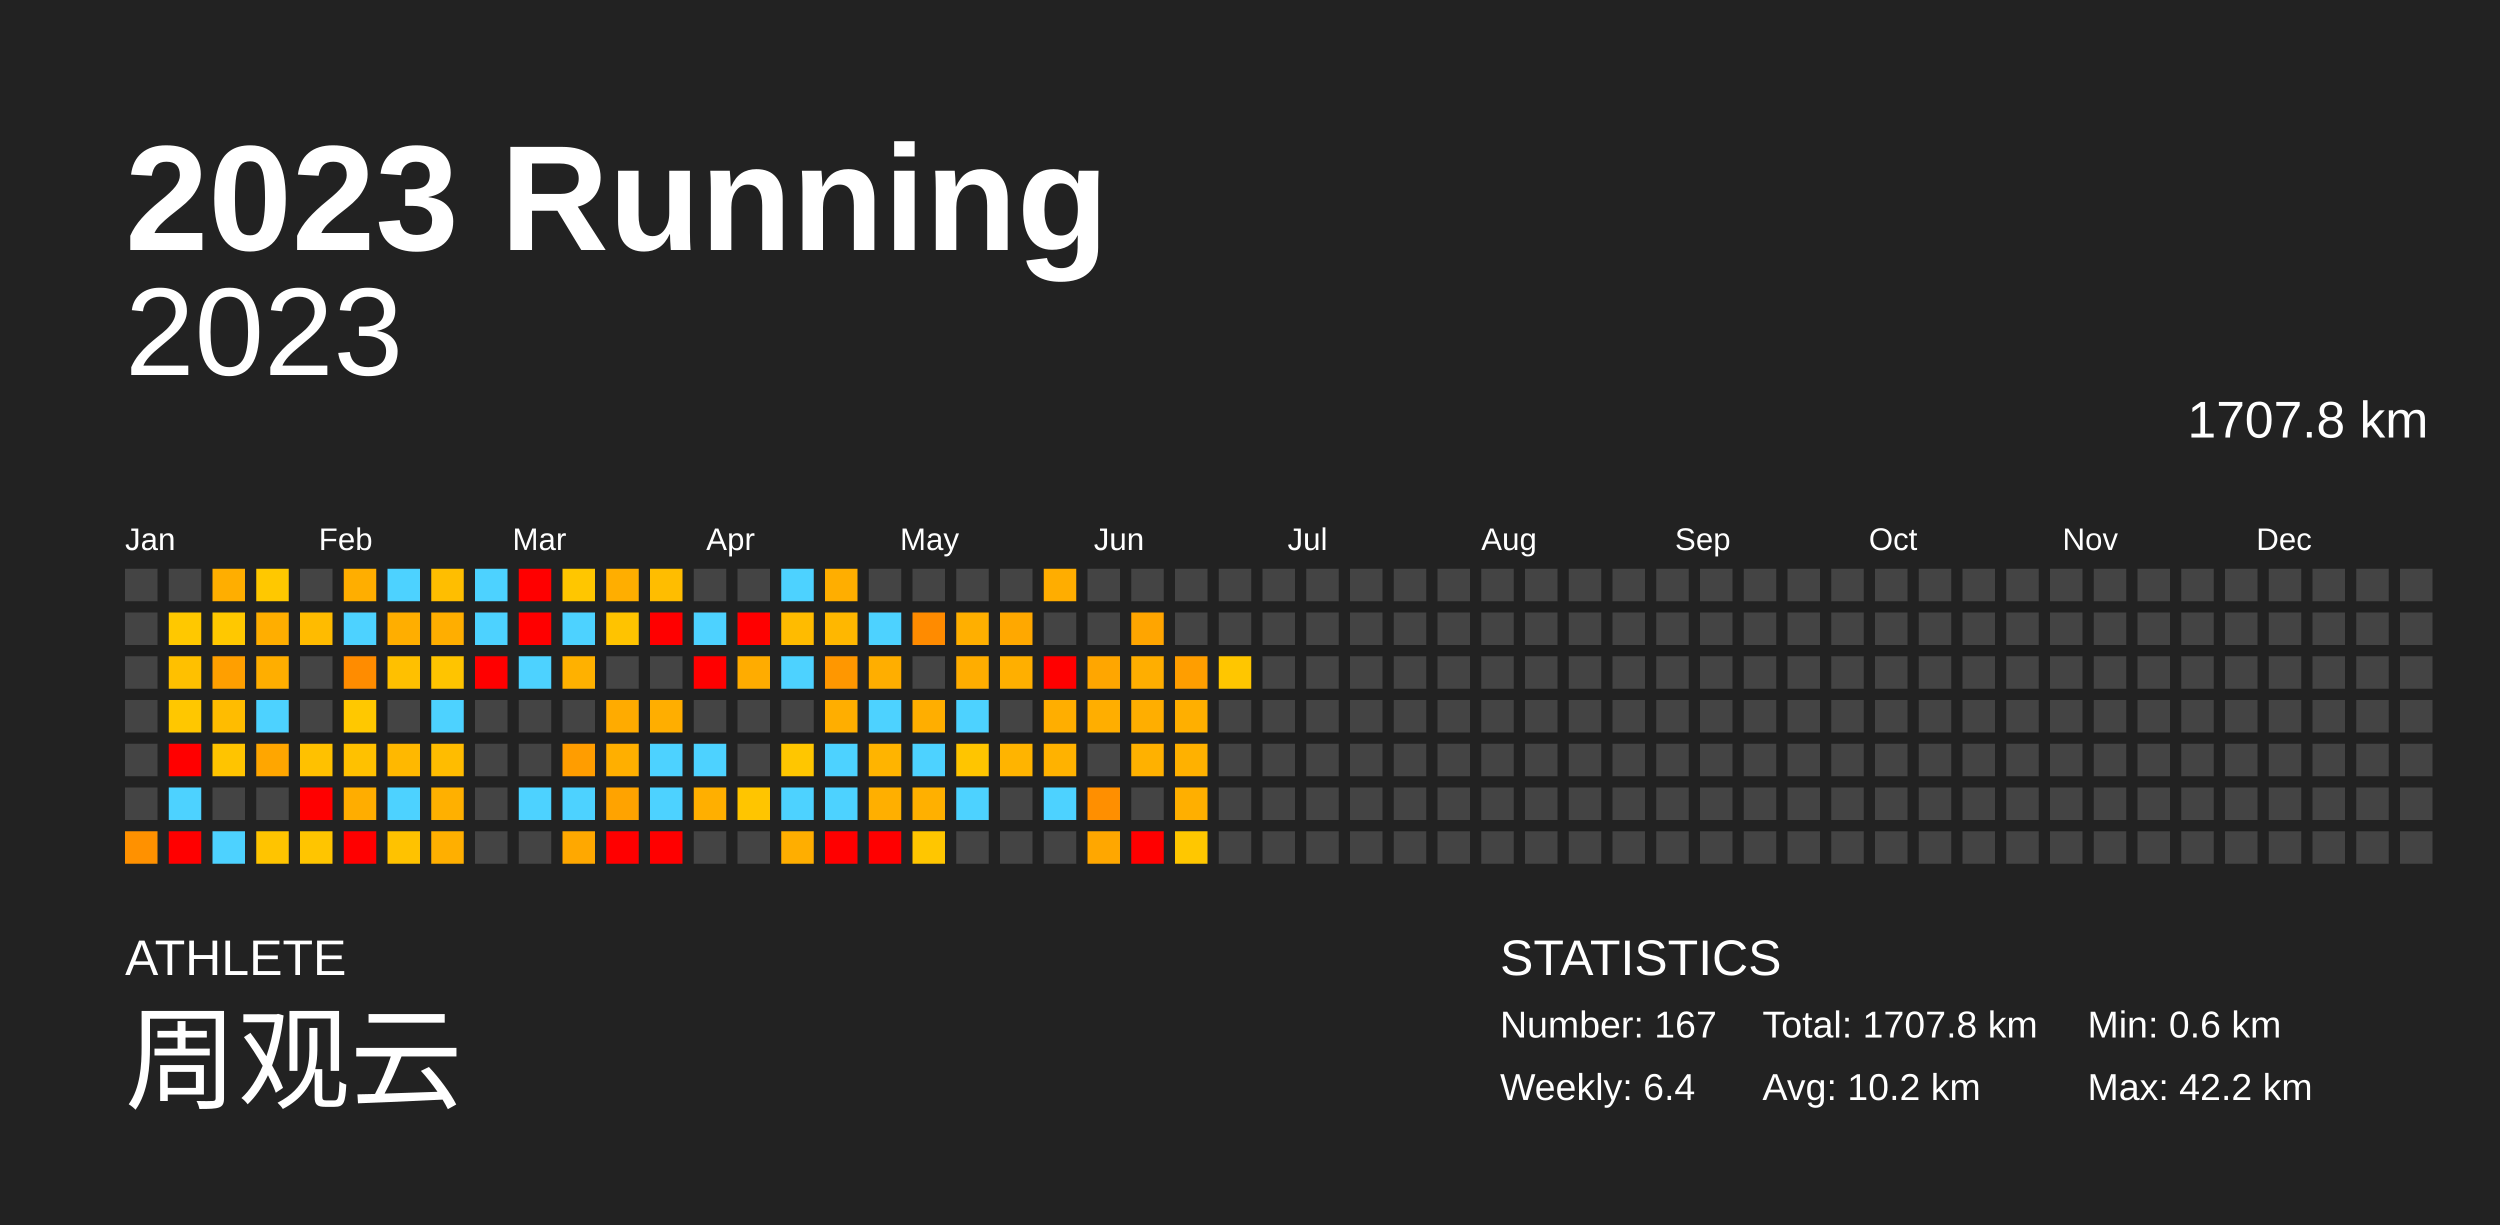
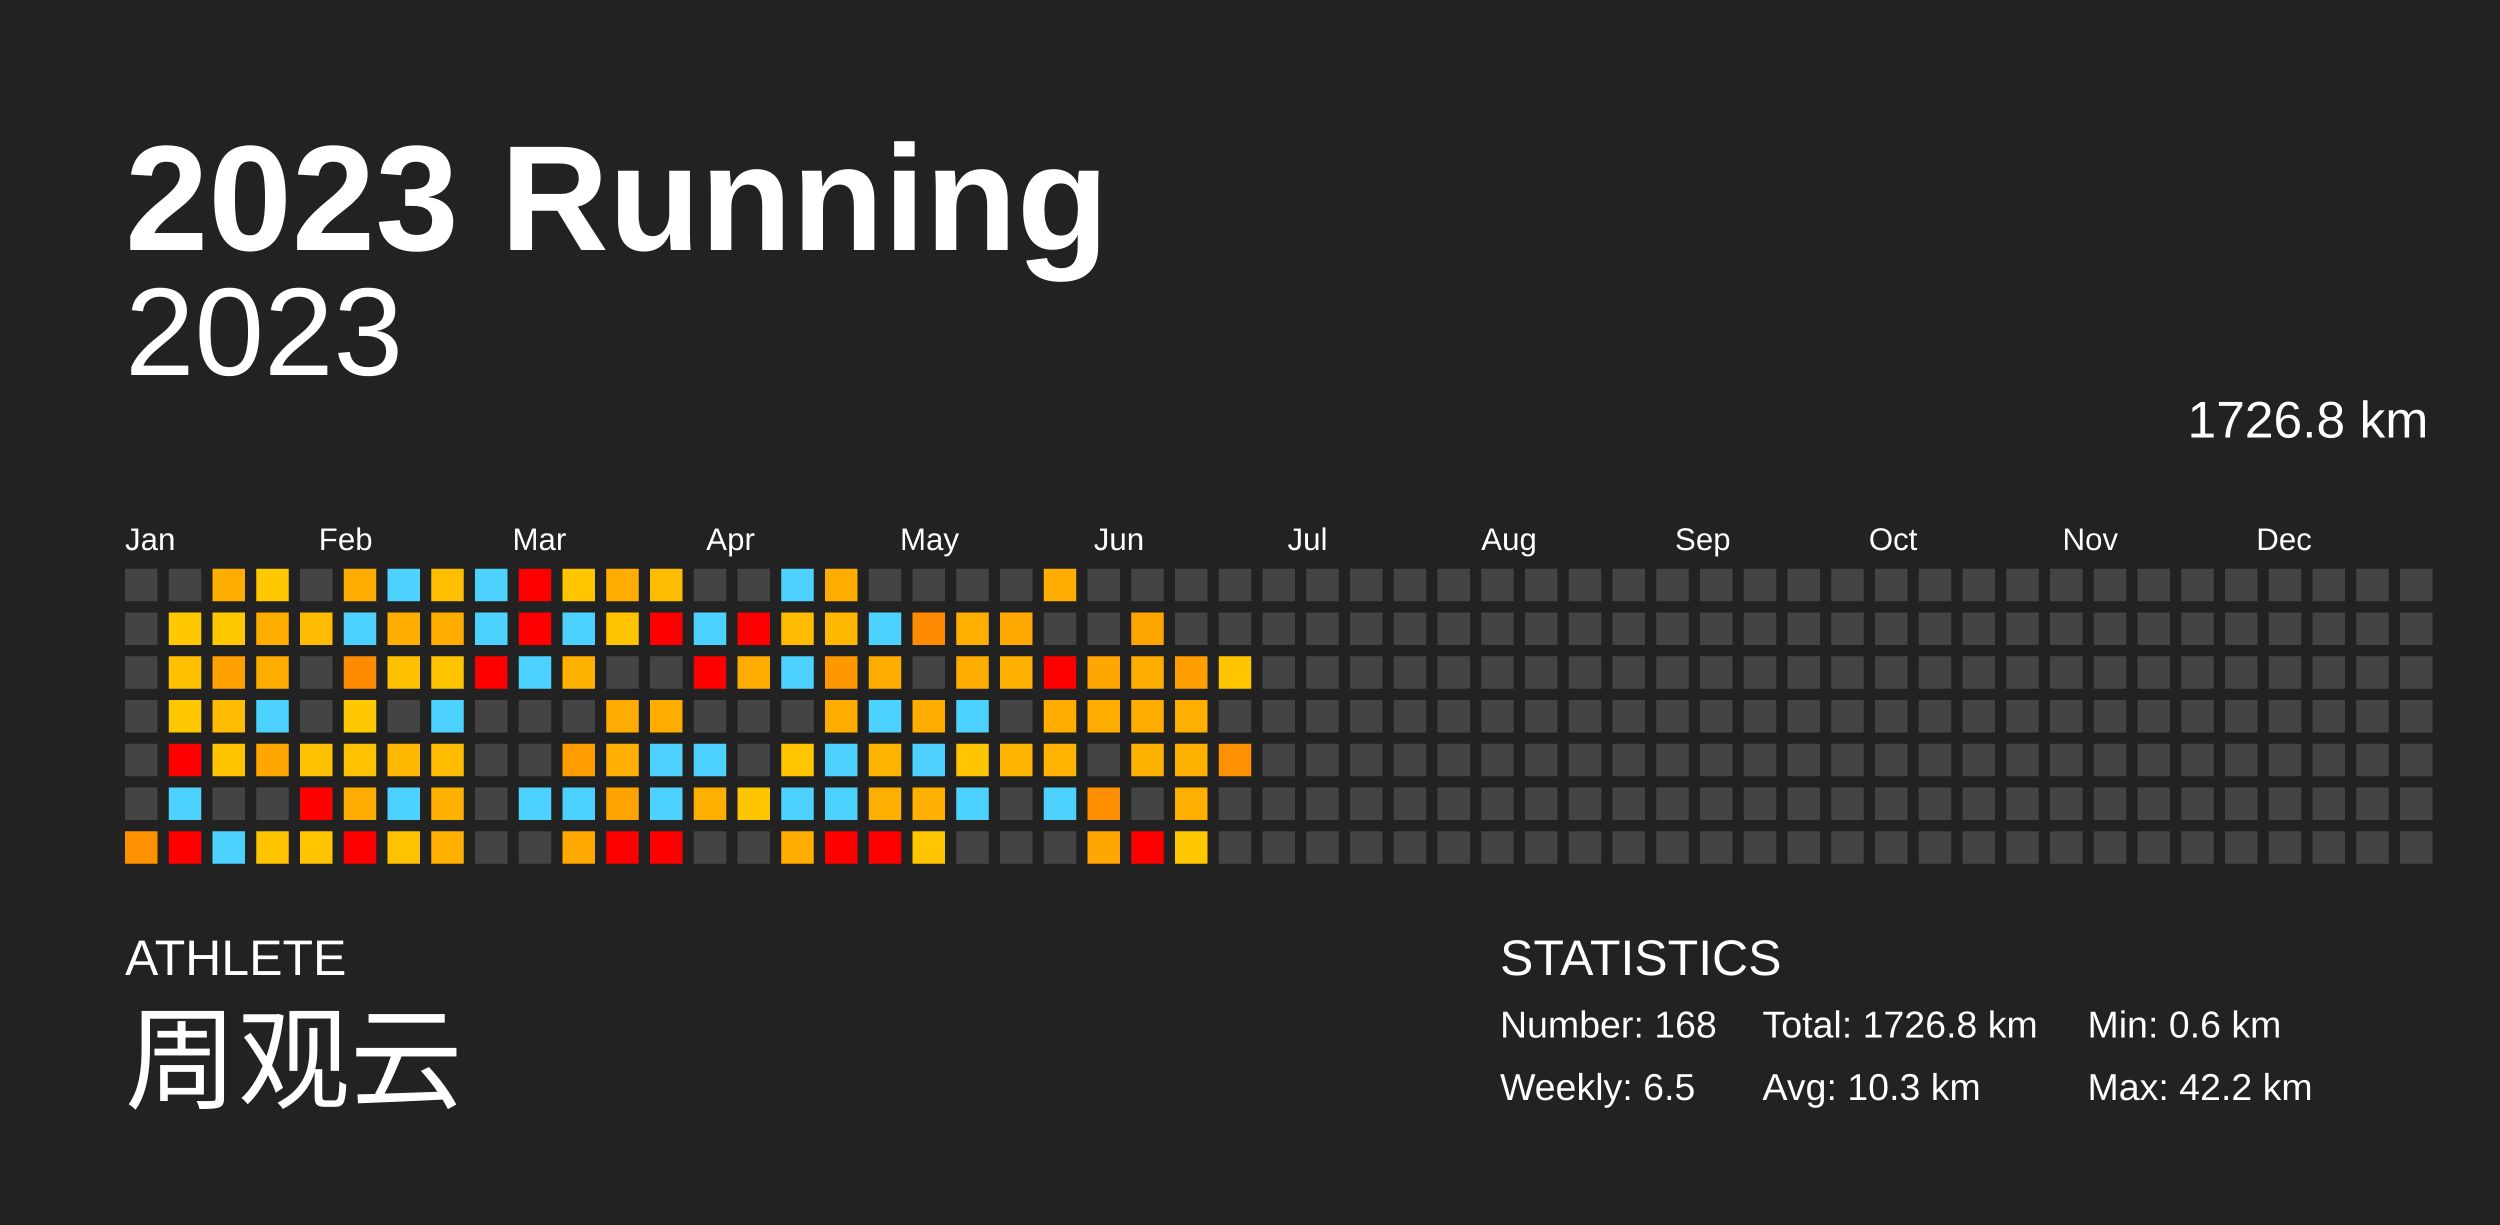
<svg xmlns="http://www.w3.org/2000/svg" baseProfile="full" height="98mm" version="1.1" viewBox="0,0,200,98" width="200mm">
  <defs />
  <rect fill="#222222" height="98" width="200" x="0" y="0" />
  <text fill="#FFFFFF" style="font-size:12px; font-family:Arial; font-weight:bold;" x="10" y="20">2023 Running</text>
  <text fill="#FFFFFF" style="font-size:4px; font-family:Arial" x="10" y="78">ATHLETE</text>
  <text fill="#FFFFFF" style="font-size:9px; font-family:Arial" x="10" y="88">周观云</text>
  <text fill="#FFFFFF" style="font-size:4px; font-family:Arial" x="120" y="78">STATISTICS</text>
-   <text fill="#FFFFFF" style="font-size:3px; font-family:Arial" x="120" y="83">Number: 167</text>
-   <text fill="#FFFFFF" style="font-size:3px; font-family:Arial" x="120" y="88">Weekly: 6.4</text>
-   <text fill="#FFFFFF" style="font-size:3px; font-family:Arial" x="141" y="83">Total: 1707.8 km</text>
-   <text fill="#FFFFFF" style="font-size:3px; font-family:Arial" x="141" y="88">Avg: 10.2 km</text>
+   <text fill="#FFFFFF" style="font-size:3px; font-family:Arial" x="120" y="83">Number: 168</text>
+   <text fill="#FFFFFF" style="font-size:3px; font-family:Arial" x="120" y="88">Weekly: 6.5</text>
+   <text fill="#FFFFFF" style="font-size:3px; font-family:Arial" x="141" y="83">Total: 1726.8 km</text>
+   <text fill="#FFFFFF" style="font-size:3px; font-family:Arial" x="141" y="88">Avg: 10.3 km</text>
  <text fill="#FFFFFF" style="font-size:3px; font-family:Arial" x="167" y="83">Min: 0.6 km</text>
  <text fill="#FFFFFF" style="font-size:3px; font-family:Arial" x="167" y="88">Max: 42.2 km</text>
  <text alignment-baseline="hanging" fill="#FFFFFF" style="font-size:10.0px; font-family:Arial;" x="10" y="30">2023</text>
-   <text alignment-baseline="hanging" fill="#FFFFFF" style="font-size:4.125px; font-family:Arial;" x="175" y="35">1707.8 km</text>
+   <text alignment-baseline="hanging" fill="#FFFFFF" style="font-size:4.125px; font-family:Arial;" x="175" y="35">1726.8 km</text>
  <text fill="#FFFFFF" style="font-size:2.5px; font-family:Arial" x="10.0" y="44">Jan</text>
  <text fill="#FFFFFF" style="font-size:2.5px; font-family:Arial" x="25.5" y="44">Feb</text>
  <text fill="#FFFFFF" style="font-size:2.5px; font-family:Arial" x="41.0" y="44">Mar</text>
  <text fill="#FFFFFF" style="font-size:2.5px; font-family:Arial" x="56.5" y="44">Apr</text>
  <text fill="#FFFFFF" style="font-size:2.5px; font-family:Arial" x="72.0" y="44">May</text>
  <text fill="#FFFFFF" style="font-size:2.5px; font-family:Arial" x="87.5" y="44">Jun</text>
  <text fill="#FFFFFF" style="font-size:2.5px; font-family:Arial" x="103.0" y="44">Jul</text>
  <text fill="#FFFFFF" style="font-size:2.5px; font-family:Arial" x="118.5" y="44">Aug</text>
  <text fill="#FFFFFF" style="font-size:2.5px; font-family:Arial" x="134.0" y="44">Sep</text>
  <text fill="#FFFFFF" style="font-size:2.5px; font-family:Arial" x="149.5" y="44">Oct</text>
  <text fill="#FFFFFF" style="font-size:2.5px; font-family:Arial" x="165.0" y="44">Nov</text>
  <text fill="#FFFFFF" style="font-size:2.5px; font-family:Arial" x="180.5" y="44">Dec</text>
  <rect fill="#444444" height="2.6" width="2.6" x="10.0" y="45.5" />
  <rect fill="#444444" height="2.6" width="2.6" x="10.0" y="49.0" />
  <rect fill="#444444" height="2.6" width="2.6" x="10.0" y="52.5" />
  <rect fill="#444444" height="2.6" width="2.6" x="10.0" y="56.0" />
  <rect fill="#444444" height="2.6" width="2.6" x="10.0" y="59.5" />
  <rect fill="#444444" height="2.6" width="2.6" x="10.0" y="63.0" />
  <rect fill="#ff9100" height="2.6" width="2.6" x="10.0" y="66.5" />
  <rect fill="#444444" height="2.6" width="2.6" x="13.5" y="45.5" />
  <rect fill="#ffc800" height="2.6" width="2.6" x="13.5" y="49.0" />
  <rect fill="#ffc000" height="2.6" width="2.6" x="13.5" y="52.5" />
  <rect fill="#ffc700" height="2.6" width="2.6" x="13.5" y="56.0" />
  <rect fill="red" height="2.6" width="2.6" x="13.5" y="59.5" />
  <rect fill="#4dd2ff" height="2.6" width="2.6" x="13.5" y="63.0" />
  <rect fill="red" height="2.6" width="2.6" x="13.5" y="66.5" />
  <rect fill="#ffae00" height="2.6" width="2.6" x="17.0" y="45.5" />
  <rect fill="#ffc800" height="2.6" width="2.6" x="17.0" y="49.0" />
  <rect fill="#ff9f00" height="2.6" width="2.6" x="17.0" y="52.5" />
  <rect fill="#ffbc00" height="2.6" width="2.6" x="17.0" y="56.0" />
  <rect fill="#ffc400" height="2.6" width="2.6" x="17.0" y="59.5" />
  <rect fill="#444444" height="2.6" width="2.6" x="17.0" y="63.0" />
  <rect fill="#4dd2ff" height="2.6" width="2.6" x="17.0" y="66.5" />
  <rect fill="#ffc800" height="2.6" width="2.6" x="20.5" y="45.5" />
  <rect fill="#ffae00" height="2.6" width="2.6" x="20.5" y="49.0" />
  <rect fill="#ffae00" height="2.6" width="2.6" x="20.5" y="52.5" />
  <rect fill="#4dd2ff" height="2.6" width="2.6" x="20.5" y="56.0" />
  <rect fill="#ffa600" height="2.6" width="2.6" x="20.5" y="59.5" />
  <rect fill="#444444" height="2.6" width="2.6" x="20.5" y="63.0" />
  <rect fill="#ffc400" height="2.6" width="2.6" x="20.5" y="66.5" />
  <rect fill="#444444" height="2.6" width="2.6" x="24.0" y="45.5" />
  <rect fill="#ffbb00" height="2.6" width="2.6" x="24.0" y="49.0" />
  <rect fill="#444444" height="2.6" width="2.6" x="24.0" y="52.5" />
  <rect fill="#444444" height="2.6" width="2.6" x="24.0" y="56.0" />
  <rect fill="#ffc100" height="2.6" width="2.6" x="24.0" y="59.5" />
  <rect fill="red" height="2.6" width="2.6" x="24.0" y="63.0" />
  <rect fill="#ffc500" height="2.6" width="2.6" x="24.0" y="66.5" />
  <rect fill="#ffae00" height="2.6" width="2.6" x="27.5" y="45.5" />
  <rect fill="#4dd2ff" height="2.6" width="2.6" x="27.5" y="49.0" />
  <rect fill="#ff8c00" height="2.6" width="2.6" x="27.5" y="52.5" />
  <rect fill="#ffc800" height="2.6" width="2.6" x="27.5" y="56.0" />
  <rect fill="#ffc100" height="2.6" width="2.6" x="27.5" y="59.5" />
  <rect fill="#ffad00" height="2.6" width="2.6" x="27.5" y="63.0" />
  <rect fill="red" height="2.6" width="2.6" x="27.5" y="66.5" />
  <rect fill="#4dd2ff" height="2.6" width="2.6" x="31.0" y="45.5" />
  <rect fill="#ffae00" height="2.6" width="2.6" x="31.0" y="49.0" />
  <rect fill="#ffc000" height="2.6" width="2.6" x="31.0" y="52.5" />
  <rect fill="#444444" height="2.6" width="2.6" x="31.0" y="56.0" />
  <rect fill="#ffb800" height="2.6" width="2.6" x="31.0" y="59.5" />
  <rect fill="#4dd2ff" height="2.6" width="2.6" x="31.0" y="63.0" />
  <rect fill="#ffc200" height="2.6" width="2.6" x="31.0" y="66.5" />
  <rect fill="#ffbe00" height="2.6" width="2.6" x="34.5" y="45.5" />
  <rect fill="#ffae00" height="2.6" width="2.6" x="34.5" y="49.0" />
  <rect fill="#ffc400" height="2.6" width="2.6" x="34.5" y="52.5" />
  <rect fill="#4dd2ff" height="2.6" width="2.6" x="34.5" y="56.0" />
  <rect fill="#ffbc00" height="2.6" width="2.6" x="34.5" y="59.5" />
  <rect fill="#ffb000" height="2.6" width="2.6" x="34.5" y="63.0" />
  <rect fill="#ffaf00" height="2.6" width="2.6" x="34.5" y="66.5" />
  <rect fill="#4dd2ff" height="2.6" width="2.6" x="38.0" y="45.5" />
  <rect fill="#4dd2ff" height="2.6" width="2.6" x="38.0" y="49.0" />
  <rect fill="red" height="2.6" width="2.6" x="38.0" y="52.5" />
  <rect fill="#444444" height="2.6" width="2.6" x="38.0" y="56.0" />
  <rect fill="#444444" height="2.6" width="2.6" x="38.0" y="59.5" />
  <rect fill="#444444" height="2.6" width="2.6" x="38.0" y="63.0" />
  <rect fill="#444444" height="2.6" width="2.6" x="38.0" y="66.5" />
  <rect fill="red" height="2.6" width="2.6" x="41.5" y="45.5" />
  <rect fill="red" height="2.6" width="2.6" x="41.5" y="49.0" />
  <rect fill="#4dd2ff" height="2.6" width="2.6" x="41.5" y="52.5" />
  <rect fill="#444444" height="2.6" width="2.6" x="41.5" y="56.0" />
  <rect fill="#444444" height="2.6" width="2.6" x="41.5" y="59.5" />
  <rect fill="#4dd2ff" height="2.6" width="2.6" x="41.5" y="63.0" />
  <rect fill="#444444" height="2.6" width="2.6" x="41.5" y="66.5" />
  <rect fill="#ffc600" height="2.6" width="2.6" x="45.0" y="45.5" />
  <rect fill="#4dd2ff" height="2.6" width="2.6" x="45.0" y="49.0" />
  <rect fill="#ffb100" height="2.6" width="2.6" x="45.0" y="52.5" />
  <rect fill="#444444" height="2.6" width="2.6" x="45.0" y="56.0" />
  <rect fill="#ff9d00" height="2.6" width="2.6" x="45.0" y="59.5" />
  <rect fill="#4dd2ff" height="2.6" width="2.6" x="45.0" y="63.0" />
  <rect fill="#ffa800" height="2.6" width="2.6" x="45.0" y="66.5" />
  <rect fill="#ffae00" height="2.6" width="2.6" x="48.5" y="45.5" />
  <rect fill="#ffc300" height="2.6" width="2.6" x="48.5" y="49.0" />
  <rect fill="#444444" height="2.6" width="2.6" x="48.5" y="52.5" />
  <rect fill="#ffab00" height="2.6" width="2.6" x="48.5" y="56.0" />
  <rect fill="#ffaf00" height="2.6" width="2.6" x="48.5" y="59.5" />
  <rect fill="#ffa300" height="2.6" width="2.6" x="48.5" y="63.0" />
  <rect fill="red" height="2.6" width="2.6" x="48.5" y="66.5" />
  <rect fill="#ffbd00" height="2.6" width="2.6" x="52.0" y="45.5" />
  <rect fill="red" height="2.6" width="2.6" x="52.0" y="49.0" />
  <rect fill="#444444" height="2.6" width="2.6" x="52.0" y="52.5" />
  <rect fill="#ffae00" height="2.6" width="2.6" x="52.0" y="56.0" />
  <rect fill="#4dd2ff" height="2.6" width="2.6" x="52.0" y="59.5" />
  <rect fill="#4dd2ff" height="2.6" width="2.6" x="52.0" y="63.0" />
  <rect fill="red" height="2.6" width="2.6" x="52.0" y="66.5" />
  <rect fill="#444444" height="2.6" width="2.6" x="55.5" y="45.5" />
  <rect fill="#4dd2ff" height="2.6" width="2.6" x="55.5" y="49.0" />
  <rect fill="red" height="2.6" width="2.6" x="55.5" y="52.5" />
  <rect fill="#444444" height="2.6" width="2.6" x="55.5" y="56.0" />
  <rect fill="#4dd2ff" height="2.6" width="2.6" x="55.5" y="59.5" />
  <rect fill="#ffaf00" height="2.6" width="2.6" x="55.5" y="63.0" />
  <rect fill="#444444" height="2.6" width="2.6" x="55.5" y="66.5" />
  <rect fill="#444444" height="2.6" width="2.6" x="59.0" y="45.5" />
  <rect fill="red" height="2.6" width="2.6" x="59.0" y="49.0" />
  <rect fill="#ffac00" height="2.6" width="2.6" x="59.0" y="52.5" />
  <rect fill="#444444" height="2.6" width="2.6" x="59.0" y="56.0" />
  <rect fill="#444444" height="2.6" width="2.6" x="59.0" y="59.5" />
  <rect fill="#ffc500" height="2.6" width="2.6" x="59.0" y="63.0" />
  <rect fill="#444444" height="2.6" width="2.6" x="59.0" y="66.5" />
  <rect fill="#4dd2ff" height="2.6" width="2.6" x="62.5" y="45.5" />
  <rect fill="#ffbb00" height="2.6" width="2.6" x="62.5" y="49.0" />
  <rect fill="#4dd2ff" height="2.6" width="2.6" x="62.5" y="52.5" />
  <rect fill="#444444" height="2.6" width="2.6" x="62.5" y="56.0" />
  <rect fill="#ffc600" height="2.6" width="2.6" x="62.5" y="59.5" />
  <rect fill="#4dd2ff" height="2.6" width="2.6" x="62.5" y="63.0" />
  <rect fill="#ffae00" height="2.6" width="2.6" x="62.5" y="66.5" />
  <rect fill="#ffae00" height="2.6" width="2.6" x="66.0" y="45.5" />
  <rect fill="#ffb700" height="2.6" width="2.6" x="66.0" y="49.0" />
  <rect fill="#ff9700" height="2.6" width="2.6" x="66.0" y="52.5" />
  <rect fill="#ffae00" height="2.6" width="2.6" x="66.0" y="56.0" />
  <rect fill="#4dd2ff" height="2.6" width="2.6" x="66.0" y="59.5" />
  <rect fill="#4dd2ff" height="2.6" width="2.6" x="66.0" y="63.0" />
  <rect fill="red" height="2.6" width="2.6" x="66.0" y="66.5" />
  <rect fill="#444444" height="2.6" width="2.6" x="69.5" y="45.5" />
  <rect fill="#4dd2ff" height="2.6" width="2.6" x="69.5" y="49.0" />
  <rect fill="#ffae00" height="2.6" width="2.6" x="69.5" y="52.5" />
  <rect fill="#4dd2ff" height="2.6" width="2.6" x="69.5" y="56.0" />
  <rect fill="#ffb400" height="2.6" width="2.6" x="69.5" y="59.5" />
  <rect fill="#ffaf00" height="2.6" width="2.6" x="69.5" y="63.0" />
  <rect fill="red" height="2.6" width="2.6" x="69.5" y="66.5" />
  <rect fill="#444444" height="2.6" width="2.6" x="73.0" y="45.5" />
  <rect fill="#ff8b00" height="2.6" width="2.6" x="73.0" y="49.0" />
  <rect fill="#444444" height="2.6" width="2.6" x="73.0" y="52.5" />
  <rect fill="#ffae00" height="2.6" width="2.6" x="73.0" y="56.0" />
  <rect fill="#4dd2ff" height="2.6" width="2.6" x="73.0" y="59.5" />
  <rect fill="#ffb000" height="2.6" width="2.6" x="73.0" y="63.0" />
  <rect fill="#ffc600" height="2.6" width="2.6" x="73.0" y="66.5" />
  <rect fill="#444444" height="2.6" width="2.6" x="76.5" y="45.5" />
  <rect fill="#ffaf00" height="2.6" width="2.6" x="76.5" y="49.0" />
  <rect fill="#ffad00" height="2.6" width="2.6" x="76.5" y="52.5" />
  <rect fill="#4dd2ff" height="2.6" width="2.6" x="76.5" y="56.0" />
  <rect fill="#ffc500" height="2.6" width="2.6" x="76.5" y="59.5" />
  <rect fill="#4dd2ff" height="2.6" width="2.6" x="76.5" y="63.0" />
  <rect fill="#444444" height="2.6" width="2.6" x="76.5" y="66.5" />
  <rect fill="#444444" height="2.6" width="2.6" x="80.0" y="45.5" />
  <rect fill="#ffa800" height="2.6" width="2.6" x="80.0" y="49.0" />
  <rect fill="#ffaf00" height="2.6" width="2.6" x="80.0" y="52.5" />
  <rect fill="#444444" height="2.6" width="2.6" x="80.0" y="56.0" />
  <rect fill="#ffb400" height="2.6" width="2.6" x="80.0" y="59.5" />
  <rect fill="#444444" height="2.6" width="2.6" x="80.0" y="63.0" />
  <rect fill="#444444" height="2.6" width="2.6" x="80.0" y="66.5" />
  <rect fill="#ffad00" height="2.6" width="2.6" x="83.5" y="45.5" />
  <rect fill="#444444" height="2.6" width="2.6" x="83.5" y="49.0" />
  <rect fill="red" height="2.6" width="2.6" x="83.5" y="52.5" />
  <rect fill="#ffae00" height="2.6" width="2.6" x="83.5" y="56.0" />
  <rect fill="#ffb200" height="2.6" width="2.6" x="83.5" y="59.5" />
  <rect fill="#4dd2ff" height="2.6" width="2.6" x="83.5" y="63.0" />
  <rect fill="#444444" height="2.6" width="2.6" x="83.5" y="66.5" />
  <rect fill="#444444" height="2.6" width="2.6" x="87.0" y="45.5" />
  <rect fill="#444444" height="2.6" width="2.6" x="87.0" y="49.0" />
  <rect fill="#ffa600" height="2.6" width="2.6" x="87.0" y="52.5" />
  <rect fill="#ffae00" height="2.6" width="2.6" x="87.0" y="56.0" />
  <rect fill="#444444" height="2.6" width="2.6" x="87.0" y="59.5" />
  <rect fill="#ff8f00" height="2.6" width="2.6" x="87.0" y="63.0" />
  <rect fill="#ffa700" height="2.6" width="2.6" x="87.0" y="66.5" />
  <rect fill="#444444" height="2.6" width="2.6" x="90.5" y="45.5" />
  <rect fill="#ffa500" height="2.6" width="2.6" x="90.5" y="49.0" />
  <rect fill="#ffae00" height="2.6" width="2.6" x="90.5" y="52.5" />
  <rect fill="#ffae00" height="2.6" width="2.6" x="90.5" y="56.0" />
  <rect fill="#ffb100" height="2.6" width="2.6" x="90.5" y="59.5" />
  <rect fill="#444444" height="2.6" width="2.6" x="90.5" y="63.0" />
  <rect fill="red" height="2.6" width="2.6" x="90.5" y="66.5" />
  <rect fill="#444444" height="2.6" width="2.6" x="94.0" y="45.5" />
  <rect fill="#444444" height="2.6" width="2.6" x="94.0" y="49.0" />
  <rect fill="#ff9e00" height="2.6" width="2.6" x="94.0" y="52.5" />
  <rect fill="#ffaf00" height="2.6" width="2.6" x="94.0" y="56.0" />
  <rect fill="#ffb100" height="2.6" width="2.6" x="94.0" y="59.5" />
  <rect fill="#ffaf00" height="2.6" width="2.6" x="94.0" y="63.0" />
  <rect fill="#ffc700" height="2.6" width="2.6" x="94.0" y="66.5" />
  <rect fill="#444444" height="2.6" width="2.6" x="97.5" y="45.5" />
  <rect fill="#444444" height="2.6" width="2.6" x="97.5" y="49.0" />
  <rect fill="#ffc600" height="2.6" width="2.6" x="97.5" y="52.5" />
  <rect fill="#444444" height="2.6" width="2.6" x="97.5" y="56.0" />
-   <rect fill="#444444" height="2.6" width="2.6" x="97.5" y="59.5" />
+   <rect fill="#ff9000" height="2.6" width="2.6" x="97.5" y="59.5" />
  <rect fill="#444444" height="2.6" width="2.6" x="97.5" y="63.0" />
  <rect fill="#444444" height="2.6" width="2.6" x="97.5" y="66.5" />
  <rect fill="#444444" height="2.6" width="2.6" x="101.0" y="45.5" />
  <rect fill="#444444" height="2.6" width="2.6" x="101.0" y="49.0" />
  <rect fill="#444444" height="2.6" width="2.6" x="101.0" y="52.5" />
  <rect fill="#444444" height="2.6" width="2.6" x="101.0" y="56.0" />
  <rect fill="#444444" height="2.6" width="2.6" x="101.0" y="59.5" />
  <rect fill="#444444" height="2.6" width="2.6" x="101.0" y="63.0" />
  <rect fill="#444444" height="2.6" width="2.6" x="101.0" y="66.5" />
  <rect fill="#444444" height="2.6" width="2.6" x="104.5" y="45.5" />
  <rect fill="#444444" height="2.6" width="2.6" x="104.5" y="49.0" />
  <rect fill="#444444" height="2.6" width="2.6" x="104.5" y="52.5" />
  <rect fill="#444444" height="2.6" width="2.6" x="104.5" y="56.0" />
  <rect fill="#444444" height="2.6" width="2.6" x="104.5" y="59.5" />
  <rect fill="#444444" height="2.6" width="2.6" x="104.5" y="63.0" />
  <rect fill="#444444" height="2.6" width="2.6" x="104.5" y="66.5" />
  <rect fill="#444444" height="2.6" width="2.6" x="108.0" y="45.5" />
  <rect fill="#444444" height="2.6" width="2.6" x="108.0" y="49.0" />
  <rect fill="#444444" height="2.6" width="2.6" x="108.0" y="52.5" />
  <rect fill="#444444" height="2.6" width="2.6" x="108.0" y="56.0" />
  <rect fill="#444444" height="2.6" width="2.6" x="108.0" y="59.5" />
  <rect fill="#444444" height="2.6" width="2.6" x="108.0" y="63.0" />
  <rect fill="#444444" height="2.6" width="2.6" x="108.0" y="66.5" />
  <rect fill="#444444" height="2.6" width="2.6" x="111.5" y="45.5" />
  <rect fill="#444444" height="2.6" width="2.6" x="111.5" y="49.0" />
  <rect fill="#444444" height="2.6" width="2.6" x="111.5" y="52.5" />
  <rect fill="#444444" height="2.6" width="2.6" x="111.5" y="56.0" />
  <rect fill="#444444" height="2.6" width="2.6" x="111.5" y="59.5" />
  <rect fill="#444444" height="2.6" width="2.6" x="111.5" y="63.0" />
  <rect fill="#444444" height="2.6" width="2.6" x="111.5" y="66.5" />
  <rect fill="#444444" height="2.6" width="2.6" x="115.0" y="45.5" />
  <rect fill="#444444" height="2.6" width="2.6" x="115.0" y="49.0" />
  <rect fill="#444444" height="2.6" width="2.6" x="115.0" y="52.5" />
  <rect fill="#444444" height="2.6" width="2.6" x="115.0" y="56.0" />
  <rect fill="#444444" height="2.6" width="2.6" x="115.0" y="59.5" />
  <rect fill="#444444" height="2.6" width="2.6" x="115.0" y="63.0" />
  <rect fill="#444444" height="2.6" width="2.6" x="115.0" y="66.5" />
  <rect fill="#444444" height="2.6" width="2.6" x="118.5" y="45.5" />
  <rect fill="#444444" height="2.6" width="2.6" x="118.5" y="49.0" />
  <rect fill="#444444" height="2.6" width="2.6" x="118.5" y="52.5" />
  <rect fill="#444444" height="2.6" width="2.6" x="118.5" y="56.0" />
  <rect fill="#444444" height="2.6" width="2.6" x="118.5" y="59.5" />
  <rect fill="#444444" height="2.6" width="2.6" x="118.5" y="63.0" />
  <rect fill="#444444" height="2.6" width="2.6" x="118.5" y="66.5" />
  <rect fill="#444444" height="2.6" width="2.6" x="122.0" y="45.5" />
  <rect fill="#444444" height="2.6" width="2.6" x="122.0" y="49.0" />
  <rect fill="#444444" height="2.6" width="2.6" x="122.0" y="52.5" />
  <rect fill="#444444" height="2.6" width="2.6" x="122.0" y="56.0" />
  <rect fill="#444444" height="2.6" width="2.6" x="122.0" y="59.5" />
  <rect fill="#444444" height="2.6" width="2.6" x="122.0" y="63.0" />
  <rect fill="#444444" height="2.6" width="2.6" x="122.0" y="66.5" />
  <rect fill="#444444" height="2.6" width="2.6" x="125.5" y="45.5" />
  <rect fill="#444444" height="2.6" width="2.6" x="125.5" y="49.0" />
  <rect fill="#444444" height="2.6" width="2.6" x="125.5" y="52.5" />
  <rect fill="#444444" height="2.6" width="2.6" x="125.5" y="56.0" />
  <rect fill="#444444" height="2.6" width="2.6" x="125.5" y="59.5" />
  <rect fill="#444444" height="2.6" width="2.6" x="125.5" y="63.0" />
  <rect fill="#444444" height="2.6" width="2.6" x="125.5" y="66.5" />
  <rect fill="#444444" height="2.6" width="2.6" x="129.0" y="45.5" />
  <rect fill="#444444" height="2.6" width="2.6" x="129.0" y="49.0" />
  <rect fill="#444444" height="2.6" width="2.6" x="129.0" y="52.5" />
  <rect fill="#444444" height="2.6" width="2.6" x="129.0" y="56.0" />
  <rect fill="#444444" height="2.6" width="2.6" x="129.0" y="59.5" />
  <rect fill="#444444" height="2.6" width="2.6" x="129.0" y="63.0" />
  <rect fill="#444444" height="2.6" width="2.6" x="129.0" y="66.5" />
  <rect fill="#444444" height="2.6" width="2.6" x="132.5" y="45.5" />
  <rect fill="#444444" height="2.6" width="2.6" x="132.5" y="49.0" />
  <rect fill="#444444" height="2.6" width="2.6" x="132.5" y="52.5" />
  <rect fill="#444444" height="2.6" width="2.6" x="132.5" y="56.0" />
  <rect fill="#444444" height="2.6" width="2.6" x="132.5" y="59.5" />
  <rect fill="#444444" height="2.6" width="2.6" x="132.5" y="63.0" />
  <rect fill="#444444" height="2.6" width="2.6" x="132.5" y="66.5" />
  <rect fill="#444444" height="2.6" width="2.6" x="136.0" y="45.5" />
  <rect fill="#444444" height="2.6" width="2.6" x="136.0" y="49.0" />
  <rect fill="#444444" height="2.6" width="2.6" x="136.0" y="52.5" />
  <rect fill="#444444" height="2.6" width="2.6" x="136.0" y="56.0" />
  <rect fill="#444444" height="2.6" width="2.6" x="136.0" y="59.5" />
  <rect fill="#444444" height="2.6" width="2.6" x="136.0" y="63.0" />
  <rect fill="#444444" height="2.6" width="2.6" x="136.0" y="66.5" />
  <rect fill="#444444" height="2.6" width="2.6" x="139.5" y="45.5" />
  <rect fill="#444444" height="2.6" width="2.6" x="139.5" y="49.0" />
  <rect fill="#444444" height="2.6" width="2.6" x="139.5" y="52.5" />
  <rect fill="#444444" height="2.6" width="2.6" x="139.5" y="56.0" />
  <rect fill="#444444" height="2.6" width="2.6" x="139.5" y="59.5" />
  <rect fill="#444444" height="2.6" width="2.6" x="139.5" y="63.0" />
  <rect fill="#444444" height="2.6" width="2.6" x="139.5" y="66.5" />
  <rect fill="#444444" height="2.6" width="2.6" x="143.0" y="45.5" />
  <rect fill="#444444" height="2.6" width="2.6" x="143.0" y="49.0" />
  <rect fill="#444444" height="2.6" width="2.6" x="143.0" y="52.5" />
  <rect fill="#444444" height="2.6" width="2.6" x="143.0" y="56.0" />
  <rect fill="#444444" height="2.6" width="2.6" x="143.0" y="59.5" />
  <rect fill="#444444" height="2.6" width="2.6" x="143.0" y="63.0" />
  <rect fill="#444444" height="2.6" width="2.6" x="143.0" y="66.5" />
  <rect fill="#444444" height="2.6" width="2.6" x="146.5" y="45.5" />
  <rect fill="#444444" height="2.6" width="2.6" x="146.5" y="49.0" />
  <rect fill="#444444" height="2.6" width="2.6" x="146.5" y="52.5" />
  <rect fill="#444444" height="2.6" width="2.6" x="146.5" y="56.0" />
  <rect fill="#444444" height="2.6" width="2.6" x="146.5" y="59.5" />
  <rect fill="#444444" height="2.6" width="2.6" x="146.5" y="63.0" />
  <rect fill="#444444" height="2.6" width="2.6" x="146.5" y="66.5" />
  <rect fill="#444444" height="2.6" width="2.6" x="150.0" y="45.5" />
  <rect fill="#444444" height="2.6" width="2.6" x="150.0" y="49.0" />
  <rect fill="#444444" height="2.6" width="2.6" x="150.0" y="52.5" />
  <rect fill="#444444" height="2.6" width="2.6" x="150.0" y="56.0" />
  <rect fill="#444444" height="2.6" width="2.6" x="150.0" y="59.5" />
  <rect fill="#444444" height="2.6" width="2.6" x="150.0" y="63.0" />
  <rect fill="#444444" height="2.6" width="2.6" x="150.0" y="66.5" />
  <rect fill="#444444" height="2.6" width="2.6" x="153.5" y="45.5" />
  <rect fill="#444444" height="2.6" width="2.6" x="153.5" y="49.0" />
  <rect fill="#444444" height="2.6" width="2.6" x="153.5" y="52.5" />
  <rect fill="#444444" height="2.6" width="2.6" x="153.5" y="56.0" />
  <rect fill="#444444" height="2.6" width="2.6" x="153.5" y="59.5" />
  <rect fill="#444444" height="2.6" width="2.6" x="153.5" y="63.0" />
  <rect fill="#444444" height="2.6" width="2.6" x="153.5" y="66.5" />
  <rect fill="#444444" height="2.6" width="2.6" x="157.0" y="45.5" />
  <rect fill="#444444" height="2.6" width="2.6" x="157.0" y="49.0" />
  <rect fill="#444444" height="2.6" width="2.6" x="157.0" y="52.5" />
  <rect fill="#444444" height="2.6" width="2.6" x="157.0" y="56.0" />
  <rect fill="#444444" height="2.6" width="2.6" x="157.0" y="59.5" />
  <rect fill="#444444" height="2.6" width="2.6" x="157.0" y="63.0" />
  <rect fill="#444444" height="2.6" width="2.6" x="157.0" y="66.5" />
  <rect fill="#444444" height="2.6" width="2.6" x="160.5" y="45.5" />
  <rect fill="#444444" height="2.6" width="2.6" x="160.5" y="49.0" />
  <rect fill="#444444" height="2.6" width="2.6" x="160.5" y="52.5" />
  <rect fill="#444444" height="2.6" width="2.6" x="160.5" y="56.0" />
  <rect fill="#444444" height="2.6" width="2.6" x="160.5" y="59.5" />
  <rect fill="#444444" height="2.6" width="2.6" x="160.5" y="63.0" />
  <rect fill="#444444" height="2.6" width="2.6" x="160.5" y="66.5" />
  <rect fill="#444444" height="2.6" width="2.6" x="164.0" y="45.5" />
  <rect fill="#444444" height="2.6" width="2.6" x="164.0" y="49.0" />
  <rect fill="#444444" height="2.6" width="2.6" x="164.0" y="52.5" />
  <rect fill="#444444" height="2.6" width="2.6" x="164.0" y="56.0" />
  <rect fill="#444444" height="2.6" width="2.6" x="164.0" y="59.5" />
  <rect fill="#444444" height="2.6" width="2.6" x="164.0" y="63.0" />
  <rect fill="#444444" height="2.6" width="2.6" x="164.0" y="66.5" />
  <rect fill="#444444" height="2.6" width="2.6" x="167.5" y="45.5" />
  <rect fill="#444444" height="2.6" width="2.6" x="167.5" y="49.0" />
  <rect fill="#444444" height="2.6" width="2.6" x="167.5" y="52.5" />
  <rect fill="#444444" height="2.6" width="2.6" x="167.5" y="56.0" />
  <rect fill="#444444" height="2.6" width="2.6" x="167.5" y="59.5" />
  <rect fill="#444444" height="2.6" width="2.6" x="167.5" y="63.0" />
  <rect fill="#444444" height="2.6" width="2.6" x="167.5" y="66.5" />
  <rect fill="#444444" height="2.6" width="2.6" x="171.0" y="45.5" />
  <rect fill="#444444" height="2.6" width="2.6" x="171.0" y="49.0" />
  <rect fill="#444444" height="2.6" width="2.6" x="171.0" y="52.5" />
  <rect fill="#444444" height="2.6" width="2.6" x="171.0" y="56.0" />
  <rect fill="#444444" height="2.6" width="2.6" x="171.0" y="59.5" />
  <rect fill="#444444" height="2.6" width="2.6" x="171.0" y="63.0" />
  <rect fill="#444444" height="2.6" width="2.6" x="171.0" y="66.5" />
  <rect fill="#444444" height="2.6" width="2.6" x="174.5" y="45.5" />
  <rect fill="#444444" height="2.6" width="2.6" x="174.5" y="49.0" />
  <rect fill="#444444" height="2.6" width="2.6" x="174.5" y="52.5" />
  <rect fill="#444444" height="2.6" width="2.6" x="174.5" y="56.0" />
  <rect fill="#444444" height="2.6" width="2.6" x="174.5" y="59.5" />
  <rect fill="#444444" height="2.6" width="2.6" x="174.5" y="63.0" />
  <rect fill="#444444" height="2.6" width="2.6" x="174.5" y="66.5" />
  <rect fill="#444444" height="2.6" width="2.6" x="178.0" y="45.5" />
  <rect fill="#444444" height="2.6" width="2.6" x="178.0" y="49.0" />
  <rect fill="#444444" height="2.6" width="2.6" x="178.0" y="52.5" />
  <rect fill="#444444" height="2.6" width="2.6" x="178.0" y="56.0" />
  <rect fill="#444444" height="2.6" width="2.6" x="178.0" y="59.5" />
  <rect fill="#444444" height="2.6" width="2.6" x="178.0" y="63.0" />
  <rect fill="#444444" height="2.6" width="2.6" x="178.0" y="66.5" />
  <rect fill="#444444" height="2.6" width="2.6" x="181.5" y="45.5" />
  <rect fill="#444444" height="2.6" width="2.6" x="181.5" y="49.0" />
  <rect fill="#444444" height="2.6" width="2.6" x="181.5" y="52.5" />
  <rect fill="#444444" height="2.6" width="2.6" x="181.5" y="56.0" />
  <rect fill="#444444" height="2.6" width="2.6" x="181.5" y="59.5" />
  <rect fill="#444444" height="2.6" width="2.6" x="181.5" y="63.0" />
  <rect fill="#444444" height="2.6" width="2.6" x="181.5" y="66.5" />
  <rect fill="#444444" height="2.6" width="2.6" x="185.0" y="45.5" />
  <rect fill="#444444" height="2.6" width="2.6" x="185.0" y="49.0" />
  <rect fill="#444444" height="2.6" width="2.6" x="185.0" y="52.5" />
  <rect fill="#444444" height="2.6" width="2.6" x="185.0" y="56.0" />
  <rect fill="#444444" height="2.6" width="2.6" x="185.0" y="59.5" />
  <rect fill="#444444" height="2.6" width="2.6" x="185.0" y="63.0" />
  <rect fill="#444444" height="2.6" width="2.6" x="185.0" y="66.5" />
  <rect fill="#444444" height="2.6" width="2.6" x="188.5" y="45.5" />
  <rect fill="#444444" height="2.6" width="2.6" x="188.5" y="49.0" />
  <rect fill="#444444" height="2.6" width="2.6" x="188.5" y="52.5" />
  <rect fill="#444444" height="2.6" width="2.6" x="188.5" y="56.0" />
  <rect fill="#444444" height="2.6" width="2.6" x="188.5" y="59.5" />
  <rect fill="#444444" height="2.6" width="2.6" x="188.5" y="63.0" />
  <rect fill="#444444" height="2.6" width="2.6" x="188.5" y="66.5" />
  <rect fill="#444444" height="2.6" width="2.6" x="192.0" y="45.5" />
  <rect fill="#444444" height="2.6" width="2.6" x="192.0" y="49.0" />
  <rect fill="#444444" height="2.6" width="2.6" x="192.0" y="52.5" />
  <rect fill="#444444" height="2.6" width="2.6" x="192.0" y="56.0" />
  <rect fill="#444444" height="2.6" width="2.6" x="192.0" y="59.5" />
  <rect fill="#444444" height="2.6" width="2.6" x="192.0" y="63.0" />
  <rect fill="#444444" height="2.6" width="2.6" x="192.0" y="66.5" />
</svg>
